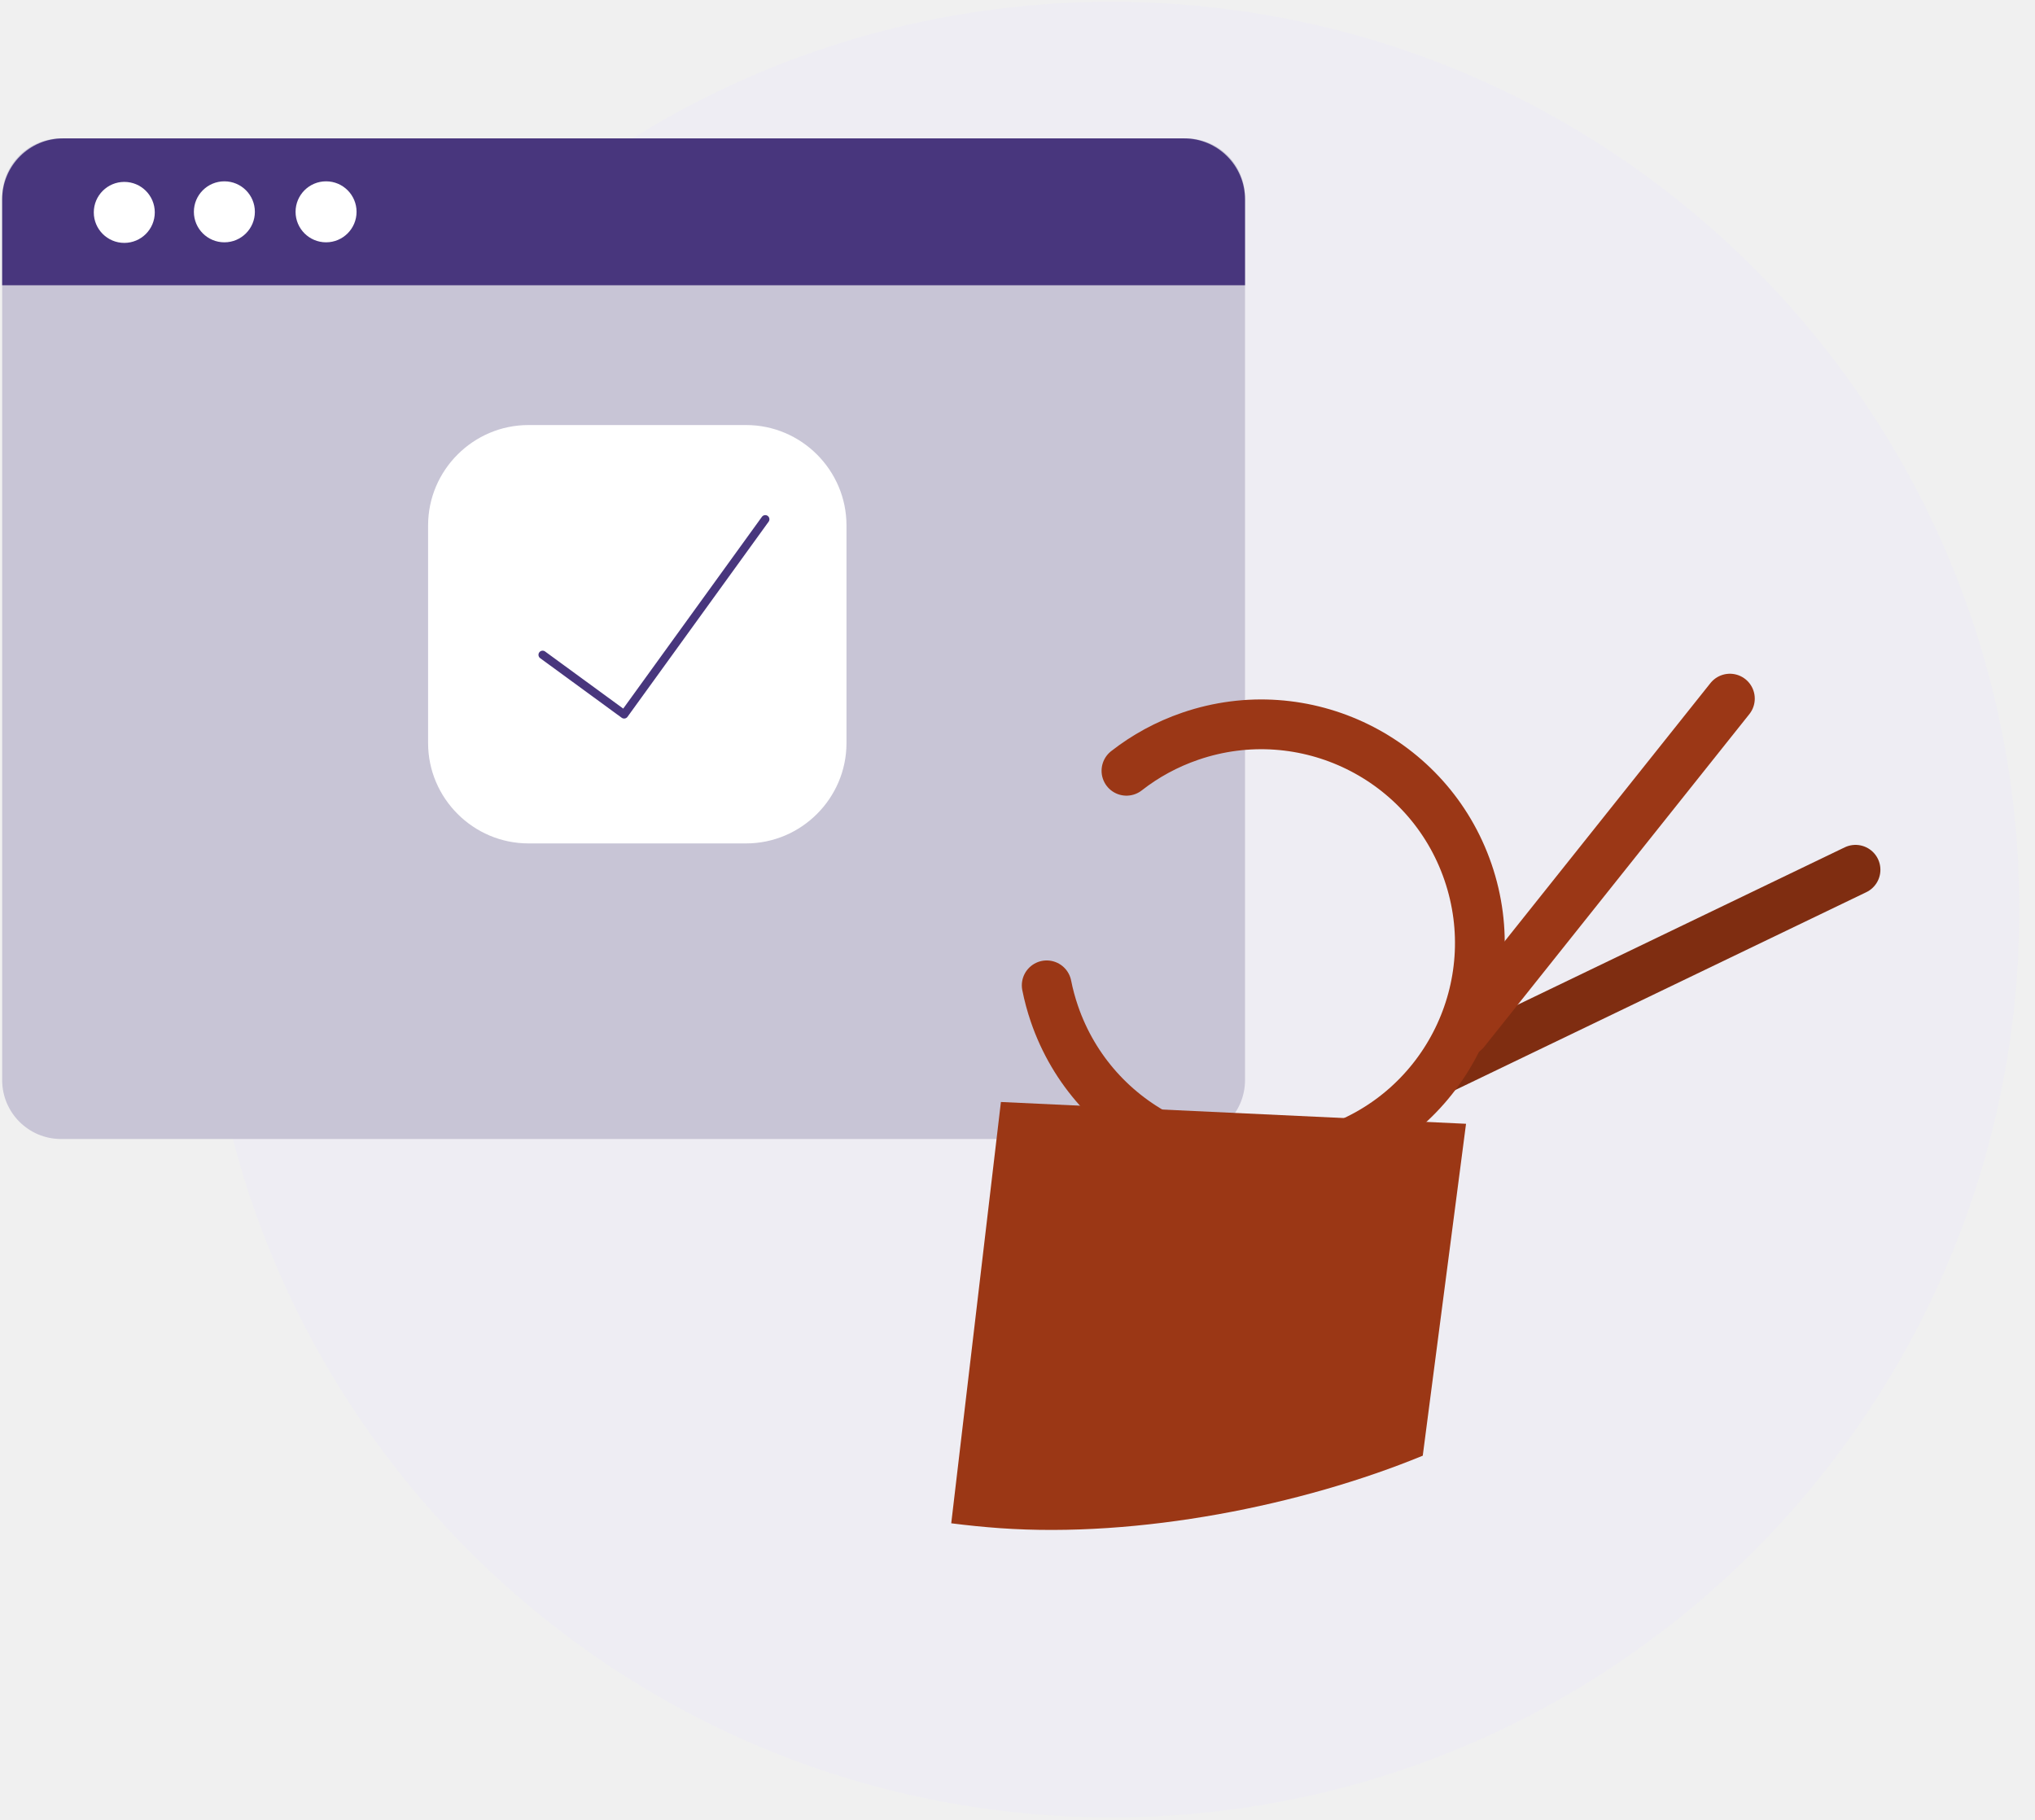
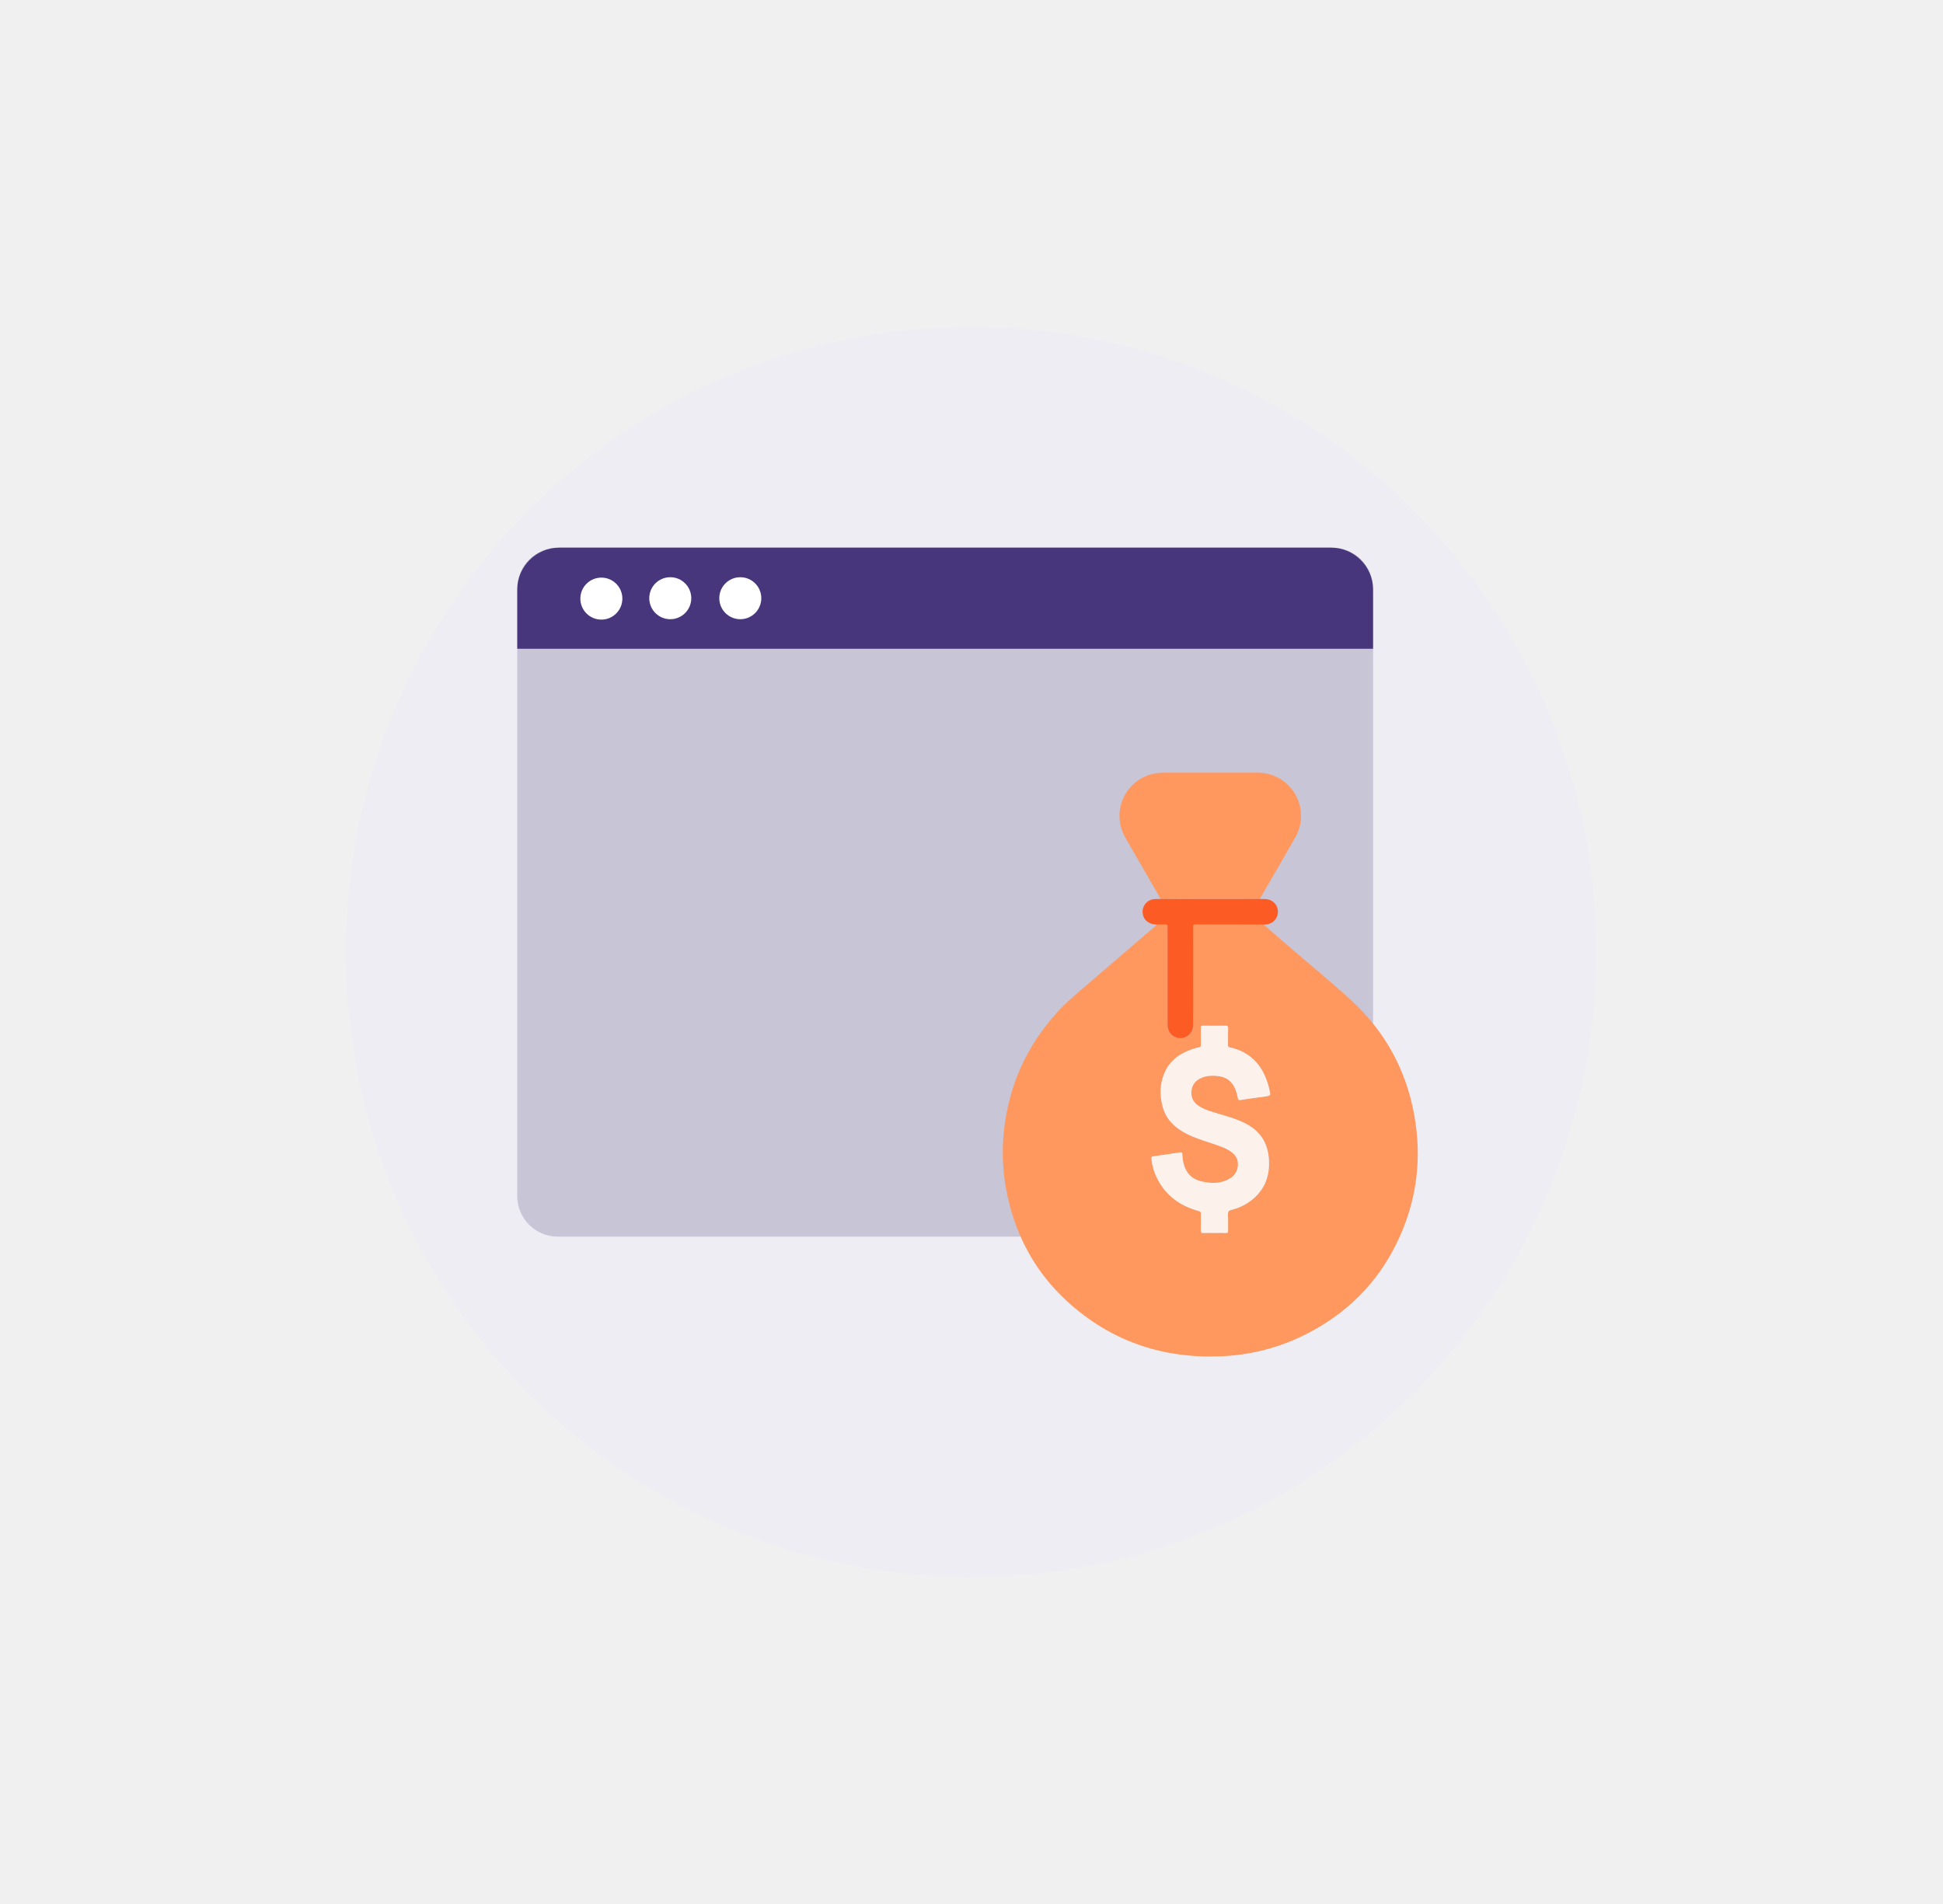
- <svg xmlns="http://www.w3.org/2000/svg" width="736" height="658" viewBox="0 0 736 658" fill="none">
-   <path d="M730.335 329.001C730.335 510.335 583.334 657.337 402 657.337C220.666 657.337 73.664 510.335 73.664 329.001C73.664 147.667 220.666 0.665 402 0.665C583.334 0.665 730.335 147.667 730.335 329.001Z" fill="#EEEDF3" />
-   <path d="M428.987 411.968H22.086C10.321 411.968 0.786 402.433 0.786 390.668V71.353C0.786 59.588 10.321 50.053 22.086 50.053H428.987C440.748 50.053 450.287 59.588 450.287 71.353V390.668C450.287 402.433 440.748 411.968 428.987 411.968Z" fill="#C8C5D6" />
-   <path d="M428.223 50.053H22.849C10.662 50.053 0.786 59.929 0.786 72.112V103.175H450.287V72.112C450.287 59.929 440.411 50.053 428.223 50.053Z" fill="#48367D" />
-   <path d="M55.981 76.823C55.981 82.915 51.047 87.853 44.955 87.853C38.863 87.853 33.921 82.915 33.921 76.823C33.921 70.731 38.863 65.793 44.955 65.793C51.047 65.793 55.981 70.731 55.981 76.823Z" fill="white" />
-   <path d="M92.18 76.614C92.18 82.706 87.242 87.644 81.154 87.644C75.059 87.644 70.121 82.706 70.121 76.614C70.121 70.522 75.059 65.584 81.154 65.584C87.242 65.584 92.18 70.522 92.18 76.614Z" fill="white" />
-   <path d="M128.958 76.614C128.958 82.706 124.02 87.644 117.932 87.644C111.84 87.644 106.899 82.706 106.899 76.614C106.899 70.522 111.84 65.584 117.932 65.584C124.02 65.584 128.958 70.522 128.958 76.614Z" fill="white" />
-   <path d="M269.85 305.055H191.129C171.164 305.055 154.829 288.72 154.829 268.755V190.035C154.829 170.07 171.164 153.735 191.129 153.735H269.85C289.814 153.735 306.149 170.07 306.149 190.035V268.755C306.149 288.72 289.814 305.055 269.85 305.055Z" fill="white" />
-   <path d="M196.248 236.841L225.734 258.392L276.776 187.811" stroke="#48367D" stroke-width="3" stroke-linecap="round" stroke-linejoin="round" />
-   <path d="M671.086 314.587L522.561 386.077" stroke="#7F2D11" stroke-width="18" stroke-linecap="round" stroke-linejoin="round" />
-   <path d="M625.649 252.686L529.741 373.028" stroke="#9B3716" stroke-width="18" stroke-miterlimit="10" stroke-linecap="round" />
-   <path d="M481.756 415.865C523.067 401.716 545.086 356.759 530.937 315.448C516.788 274.138 471.829 252.123 430.519 266.272C421.931 269.211 414.173 273.487 407.405 278.784" stroke="#9B3716" stroke-width="18" stroke-miterlimit="10" stroke-linecap="round" />
-   <path d="M378.564 356.386C379.248 359.83 380.172 363.271 381.341 366.687C395.489 407.995 440.449 430.012 481.756 415.865" stroke="#9B3716" stroke-width="18" stroke-miterlimit="10" stroke-linecap="round" />
-   <path d="M514.57 526.509L530.221 406.463L362.001 398.578L344.035 550.963C349.83 551.7 355.672 552.293 361.568 552.719C411.921 556.322 470.85 544.49 514.57 526.509Z" fill="#9B3715" />
+ <svg xmlns="http://www.w3.org/2000/svg" width="447" height="438" viewBox="0 0 447 438" fill="none">
+   <path d="M367.193 219.001C367.193 298.425 302.806 362.812 223.381 362.812C143.957 362.812 79.57 298.425 79.57 219.001C79.57 139.576 143.957 75.189 223.381 75.189C302.806 75.189 367.193 139.576 367.193 219.001Z" fill="#EEEDF3" />
+   <path d="M306.552 284.519H128.329C123.176 284.519 119 280.342 119 275.19V135.329C119 130.176 123.176 126 128.329 126H306.552C311.703 126 315.881 130.176 315.881 135.329V275.19C315.881 280.342 311.703 284.519 306.552 284.519Z" fill="#C8C5D6" />
+   <path d="M306.218 126H128.664C123.326 126 119 130.326 119 135.662V149.268H315.881V135.662C315.881 130.326 311.556 126 306.218 126Z" fill="#48367D" />
+   <path d="M143.176 137.725C143.176 140.394 141.014 142.556 138.346 142.556C135.678 142.556 133.513 140.394 133.513 137.725C133.513 135.057 135.678 132.894 138.346 132.894C141.014 132.894 143.176 135.057 143.176 137.725Z" fill="white" />
+   <path d="M159.031 137.634C159.031 140.302 156.868 142.465 154.201 142.465C151.532 142.465 149.369 140.302 149.369 137.634C149.369 134.965 151.532 132.803 154.201 132.803C156.868 132.803 159.031 134.965 159.031 137.634Z" fill="white" />
+   <path d="M175.14 137.634C175.14 140.302 172.977 142.465 170.31 142.465C167.642 142.465 165.478 140.302 165.478 137.634C165.478 134.965 167.642 132.803 170.31 132.803C172.977 132.803 175.14 134.965 175.14 137.634Z" fill="white" />
+   <path d="M290.71 212.721C292.596 214.358 294.487 215.995 296.374 217.632C301.285 221.894 306.357 225.979 311.122 230.406C318.726 237.472 323.461 246.186 325.337 256.404C327.233 266.754 325.899 276.708 321.252 286.149C316.795 295.2 309.983 301.997 301.05 306.664C294.693 309.987 287.91 311.775 280.741 312.054C267.293 312.577 255.457 308.511 245.498 299.402C238.422 292.927 233.97 284.879 231.859 275.535C230.725 270.521 230.408 265.449 230.945 260.342C232.035 249.963 236.047 240.869 243.04 233.099C245.522 230.343 248.405 228.031 251.196 225.617C256.063 221.42 260.94 217.237 265.812 213.049C265.929 212.946 266.027 212.829 266.135 212.716C266.799 212.711 267.464 212.726 268.128 212.692C268.534 212.672 268.622 212.848 268.612 213.21C268.593 213.894 268.607 214.578 268.607 215.262C268.607 222.065 268.607 228.867 268.607 235.669C268.607 236.906 269.062 237.888 270.166 238.484C272.179 239.574 274.496 238.122 274.501 235.767C274.51 230.411 274.506 225.055 274.506 219.699C274.506 217.549 274.515 215.399 274.496 213.249C274.491 212.809 274.613 212.672 275.053 212.687C276.011 212.721 276.968 212.697 277.926 212.697C282.187 212.711 286.449 212.716 290.71 212.721ZM279.412 283.662C280.291 283.662 281.171 283.642 282.051 283.672C282.446 283.686 282.534 283.55 282.53 283.178C282.51 281.908 282.559 280.637 282.505 279.366C282.481 278.77 282.647 278.536 283.233 278.384C285.33 277.856 287.211 276.889 288.785 275.384C291.238 273.028 292.127 270.111 291.927 266.778C291.707 263.133 290.065 260.406 286.84 258.642C284.626 257.43 282.202 256.824 279.817 256.101C278.415 255.676 277.008 255.265 275.771 254.444C274.559 253.643 273.953 252.529 274.09 251.067C274.227 249.616 275.004 248.609 276.328 248.018C277.389 247.549 278.513 247.432 279.651 247.51C282.231 247.686 283.644 248.79 284.445 251.248C284.597 251.708 284.704 252.186 284.792 252.665C284.851 253.003 284.924 253.144 285.335 253.081C287.226 252.788 289.122 252.548 291.018 252.274C292.362 252.079 292.362 252.064 292.049 250.716C290.881 245.668 288.149 242.095 282.842 240.952C282.525 240.883 282.515 240.703 282.52 240.449C282.53 239.158 282.495 237.868 282.534 236.578C282.549 236.07 282.383 235.967 281.909 235.977C280.228 236.006 278.547 236.002 276.866 235.977C276.426 235.972 276.255 236.065 276.27 236.549C276.304 237.839 276.27 239.129 276.289 240.419C276.294 240.761 276.187 240.903 275.854 240.971C275.375 241.069 274.901 241.186 274.442 241.338C271.456 242.32 269.052 244.006 267.83 247.016C266.824 249.489 266.794 252.04 267.478 254.601C268.324 257.752 270.537 259.678 273.362 261.036C275.517 262.072 277.824 262.688 280.062 263.485C281.293 263.924 282.52 264.384 283.546 265.234C284.181 265.762 284.636 266.402 284.763 267.238C285.032 268.972 284.245 270.507 282.617 271.342C280.633 272.359 278.547 272.291 276.45 271.821C274.242 271.328 272.873 269.945 272.302 267.756C272.111 267.032 272.033 266.294 272.008 265.557C271.994 265.131 271.828 265.087 271.476 265.141C269.414 265.454 267.346 265.767 265.279 266.05C264.932 266.099 264.874 266.231 264.903 266.539C265.015 267.731 265.27 268.894 265.719 269.999C267.576 274.573 271.036 277.304 275.713 278.599C276.143 278.721 276.309 278.858 276.299 279.323C276.265 280.593 276.309 281.864 276.275 283.134C276.26 283.589 276.411 283.686 276.836 283.672C277.692 283.638 278.552 283.662 279.412 283.662Z" fill="#FF985F" />
+   <path d="M267.011 206.823C264.314 202.141 261.602 197.465 258.919 192.773C255.435 186.67 258.87 179.237 265.77 177.927C266.366 177.815 266.972 177.771 267.578 177.771C274.811 177.776 282.038 177.771 289.27 177.771C296.987 177.771 301.79 185.942 297.988 192.661C295.389 197.264 292.711 201.824 290.067 206.402C289.989 206.534 289.925 206.681 289.857 206.818C283.646 206.823 277.435 206.828 271.229 206.832C269.821 206.837 268.419 206.828 267.011 206.823Z" fill="#FF985F" />
+   <path d="M267.01 206.823C268.417 206.827 269.82 206.842 271.227 206.842C277.438 206.837 283.649 206.832 289.855 206.827C290.227 206.832 290.598 206.842 290.969 206.842C292.68 206.852 293.98 208.098 293.994 209.755C294.014 211.367 292.729 212.657 291.057 212.706C290.94 212.711 290.823 212.716 290.706 212.726C286.444 212.721 282.183 212.711 277.922 212.706C276.964 212.706 276.006 212.731 275.049 212.696C274.604 212.682 274.487 212.819 274.491 213.258C274.511 215.409 274.501 217.559 274.501 219.709C274.501 225.065 274.506 230.421 274.496 235.776C274.491 238.132 272.175 239.583 270.162 238.493C269.057 237.897 268.603 236.91 268.603 235.679C268.608 228.876 268.603 222.074 268.603 215.272C268.603 214.588 268.588 213.903 268.608 213.219C268.618 212.858 268.53 212.682 268.124 212.701C267.459 212.735 266.795 212.721 266.13 212.726C264.263 212.652 263.096 211.724 262.885 210.155C262.656 208.425 263.97 206.886 265.715 206.847C266.15 206.832 266.58 206.827 267.01 206.823Z" fill="#FD5B24" />
+   <path d="M279.41 283.661C278.55 283.661 277.69 283.637 276.83 283.671C276.405 283.686 276.258 283.588 276.268 283.134C276.302 281.863 276.258 280.593 276.292 279.322C276.307 278.858 276.141 278.716 275.706 278.599C271.029 277.304 267.569 274.572 265.712 269.998C265.263 268.889 265.009 267.731 264.896 266.538C264.867 266.231 264.926 266.099 265.273 266.05C267.34 265.761 269.407 265.454 271.469 265.141C271.821 265.087 271.987 265.131 272.002 265.556C272.026 266.294 272.104 267.032 272.295 267.755C272.867 269.944 274.235 271.327 276.444 271.821C278.54 272.29 280.627 272.358 282.611 271.342C284.238 270.506 285.025 268.967 284.756 267.237C284.624 266.402 284.174 265.761 283.539 265.234C282.513 264.383 281.286 263.924 280.055 263.484C277.817 262.688 275.505 262.072 273.355 261.036C270.536 259.677 268.317 257.752 267.472 254.6C266.787 252.044 266.817 249.489 267.823 247.016C269.05 244.006 271.454 242.32 274.435 241.337C274.899 241.186 275.373 241.064 275.847 240.971C276.175 240.907 276.287 240.766 276.282 240.419C276.263 239.129 276.297 237.839 276.263 236.548C276.248 236.065 276.414 235.967 276.859 235.977C278.54 236.001 280.221 236.001 281.902 235.977C282.376 235.967 282.542 236.07 282.528 236.578C282.489 237.868 282.518 239.158 282.513 240.448C282.513 240.702 282.523 240.888 282.836 240.951C288.138 242.095 290.874 245.667 292.042 250.715C292.355 252.069 292.355 252.079 291.011 252.274C289.12 252.548 287.219 252.787 285.328 253.08C284.917 253.144 284.844 253.002 284.785 252.665C284.697 252.186 284.59 251.707 284.438 251.248C283.632 248.79 282.225 247.685 279.644 247.509C278.501 247.431 277.382 247.549 276.321 248.018C274.997 248.604 274.22 249.616 274.083 251.067C273.947 252.528 274.552 253.642 275.764 254.444C277.006 255.265 278.413 255.675 279.811 256.1C282.195 256.824 284.619 257.434 286.833 258.641C290.058 260.406 291.7 263.132 291.92 266.778C292.12 270.111 291.231 273.033 288.778 275.383C287.204 276.893 285.323 277.856 283.226 278.384C282.635 278.53 282.469 278.77 282.498 279.366C282.552 280.637 282.503 281.907 282.523 283.178C282.528 283.549 282.44 283.686 282.044 283.671C281.169 283.637 280.29 283.661 279.41 283.661Z" fill="#FDF2EB" />
</svg>
